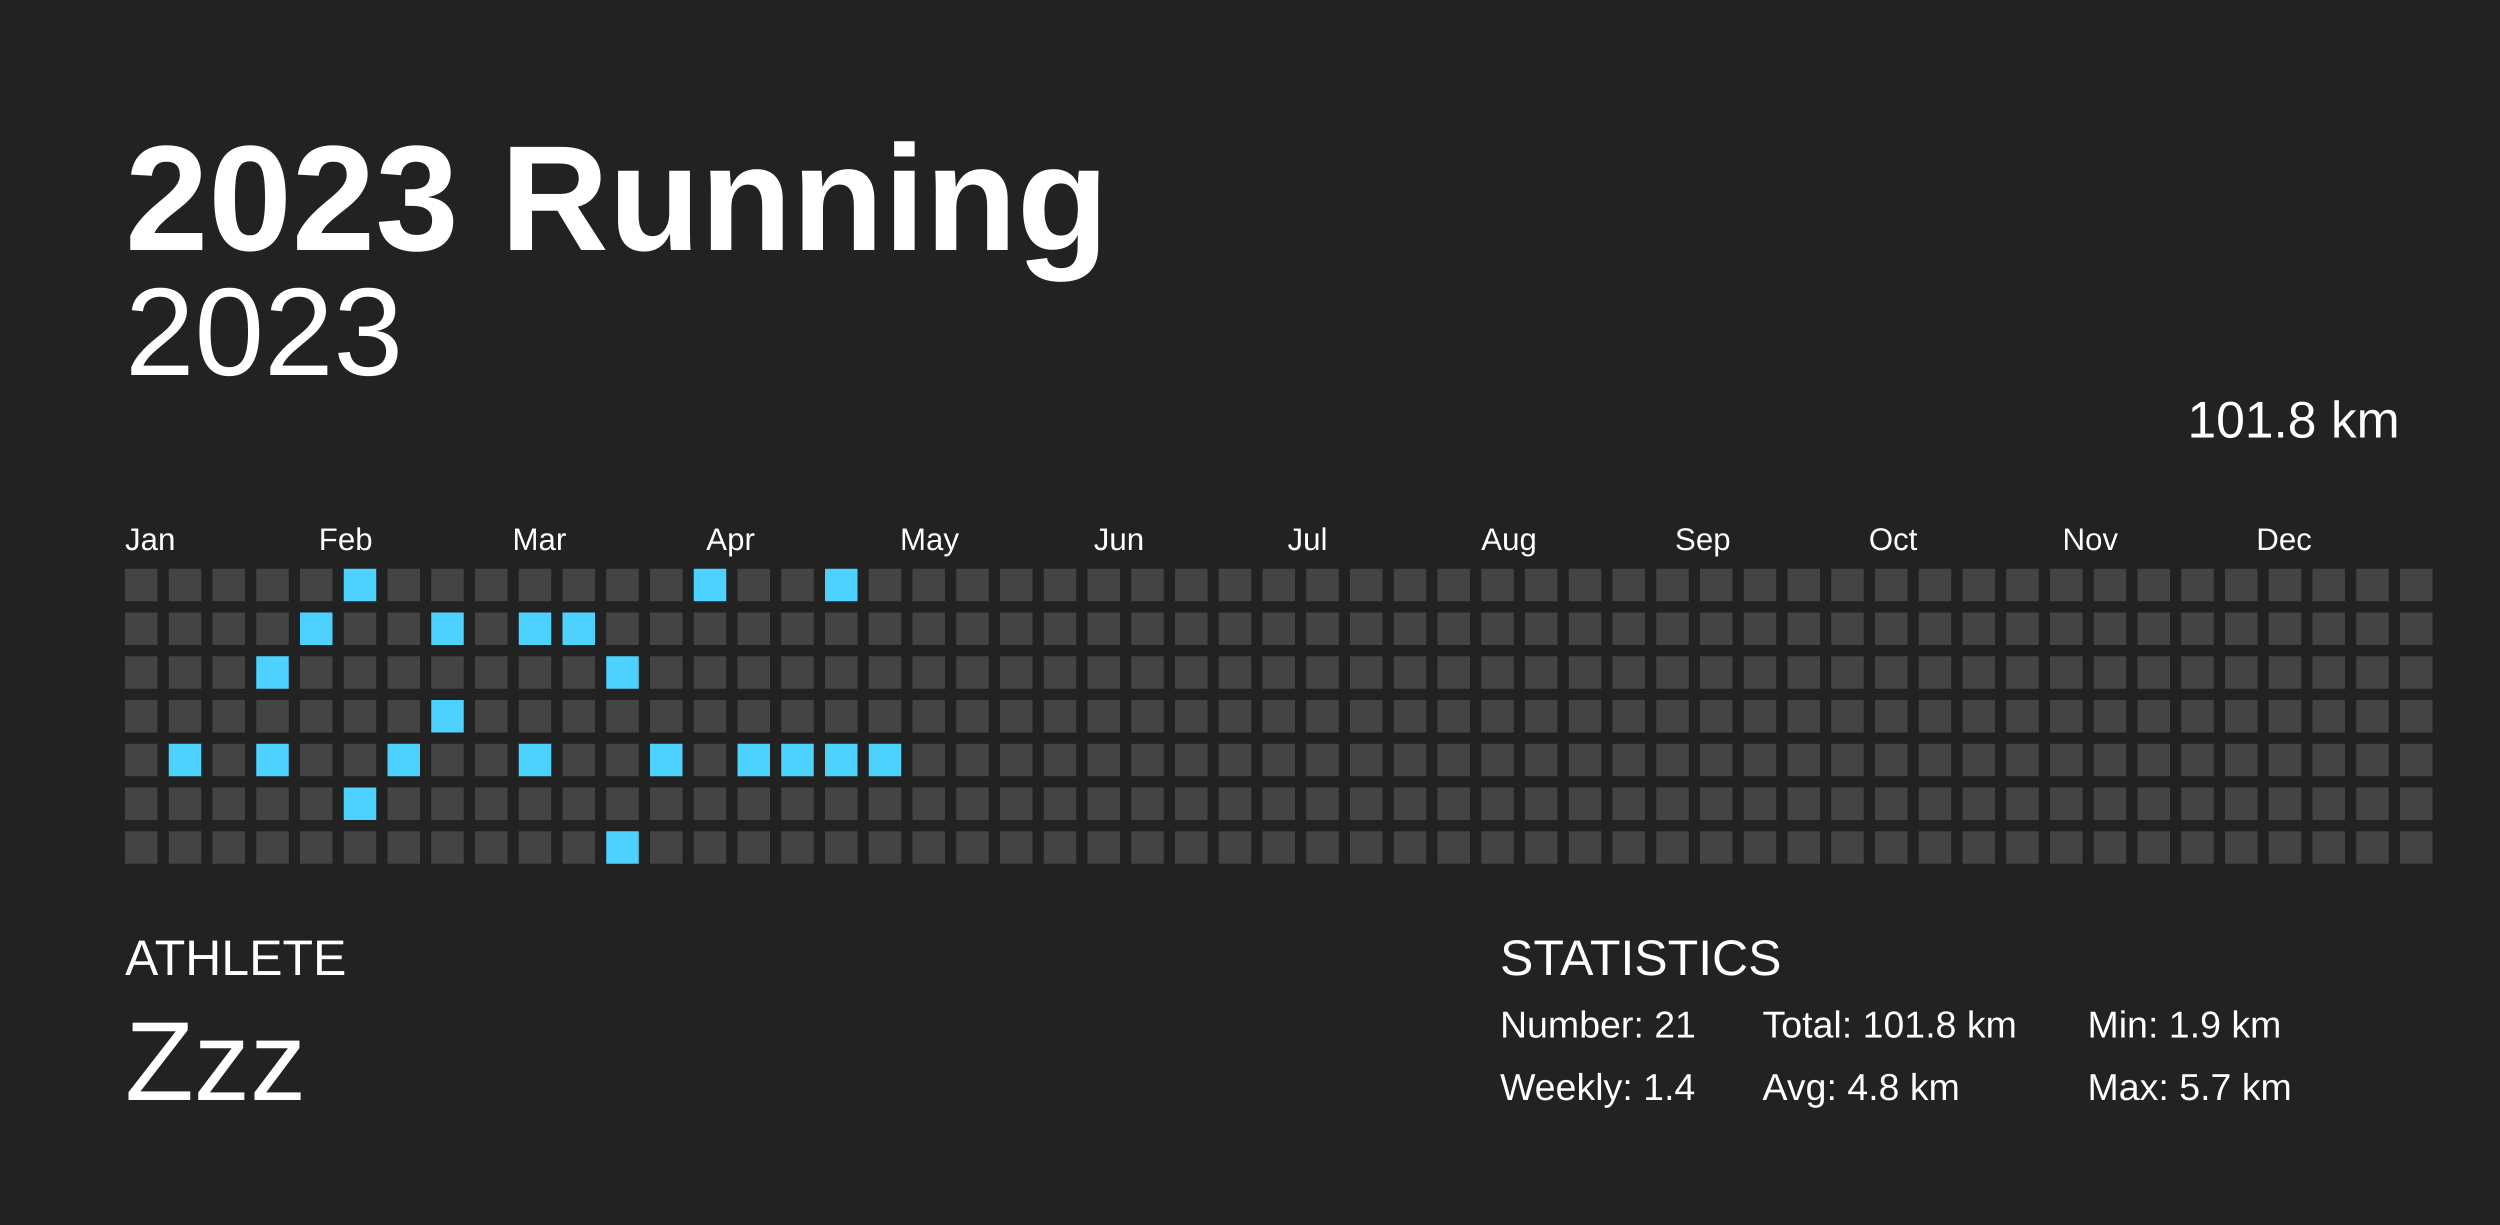
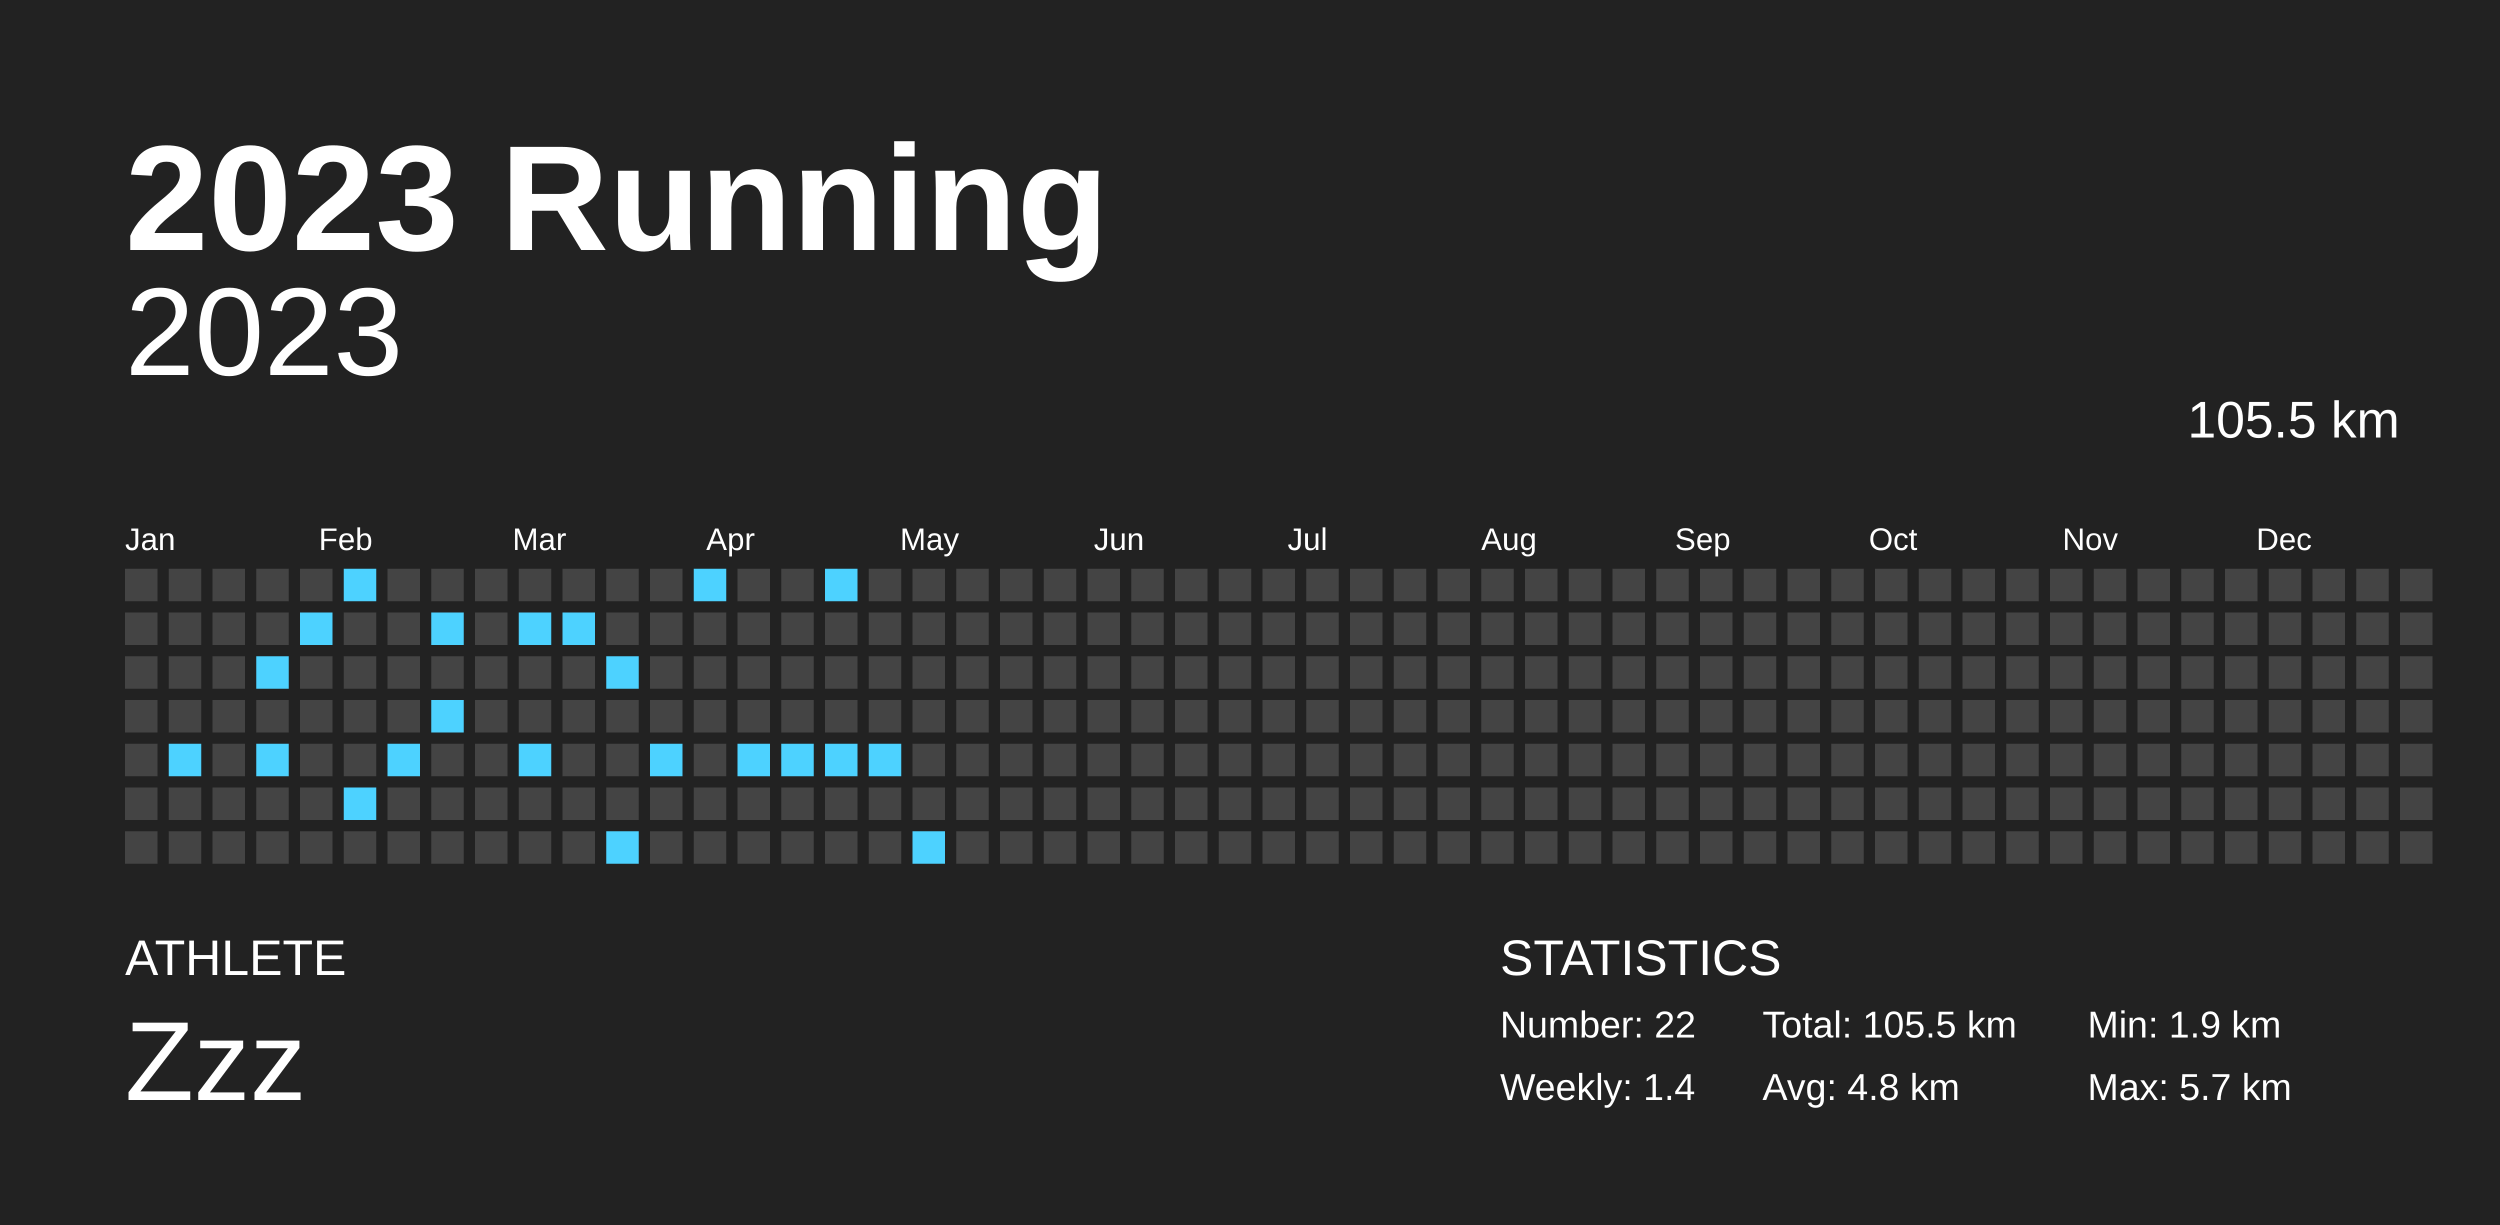
<svg xmlns="http://www.w3.org/2000/svg" baseProfile="full" height="98mm" version="1.1" viewBox="0,0,200,98" width="200mm">
  <defs />
  <rect fill="#222222" height="98" width="200" x="0" y="0" />
  <text fill="#FFFFFF" style="font-size:12px; font-family:Arial; font-weight:bold;" x="10" y="20">2023 Running</text>
  <text fill="#FFFFFF" style="font-size:4px; font-family:Arial" x="10" y="78">ATHLETE</text>
  <text fill="#FFFFFF" style="font-size:9px; font-family:Arial" x="10" y="88">Zzz</text>
  <text fill="#FFFFFF" style="font-size:4px; font-family:Arial" x="120" y="78">STATISTICS</text>
-   <text fill="#FFFFFF" style="font-size:3px; font-family:Arial" x="120" y="83">Number: 21</text>
+   <text fill="#FFFFFF" style="font-size:3px; font-family:Arial" x="120" y="83">Number: 22</text>
  <text fill="#FFFFFF" style="font-size:3px; font-family:Arial" x="120" y="88">Weekly: 1.4</text>
-   <text fill="#FFFFFF" style="font-size:3px; font-family:Arial" x="141" y="83">Total: 101.8 km</text>
+   <text fill="#FFFFFF" style="font-size:3px; font-family:Arial" x="141" y="83">Total: 105.5 km</text>
  <text fill="#FFFFFF" style="font-size:3px; font-family:Arial" x="141" y="88">Avg: 4.8 km</text>
  <text fill="#FFFFFF" style="font-size:3px; font-family:Arial" x="167" y="83">Min: 1.9 km</text>
  <text fill="#FFFFFF" style="font-size:3px; font-family:Arial" x="167" y="88">Max: 5.7 km</text>
  <text alignment-baseline="hanging" fill="#FFFFFF" style="font-size:10.0px; font-family:Arial;" x="10" y="30">2023</text>
-   <text alignment-baseline="hanging" fill="#FFFFFF" style="font-size:4.125px; font-family:Arial;" x="175" y="35">101.8 km</text>
+   <text alignment-baseline="hanging" fill="#FFFFFF" style="font-size:4.125px; font-family:Arial;" x="175" y="35">105.5 km</text>
  <text fill="#FFFFFF" style="font-size:2.5px; font-family:Arial" x="10.0" y="44">Jan</text>
  <text fill="#FFFFFF" style="font-size:2.5px; font-family:Arial" x="25.5" y="44">Feb</text>
  <text fill="#FFFFFF" style="font-size:2.5px; font-family:Arial" x="41.0" y="44">Mar</text>
  <text fill="#FFFFFF" style="font-size:2.5px; font-family:Arial" x="56.5" y="44">Apr</text>
  <text fill="#FFFFFF" style="font-size:2.5px; font-family:Arial" x="72.0" y="44">May</text>
  <text fill="#FFFFFF" style="font-size:2.5px; font-family:Arial" x="87.5" y="44">Jun</text>
  <text fill="#FFFFFF" style="font-size:2.5px; font-family:Arial" x="103.0" y="44">Jul</text>
  <text fill="#FFFFFF" style="font-size:2.5px; font-family:Arial" x="118.5" y="44">Aug</text>
  <text fill="#FFFFFF" style="font-size:2.5px; font-family:Arial" x="134.0" y="44">Sep</text>
  <text fill="#FFFFFF" style="font-size:2.5px; font-family:Arial" x="149.5" y="44">Oct</text>
  <text fill="#FFFFFF" style="font-size:2.5px; font-family:Arial" x="165.0" y="44">Nov</text>
  <text fill="#FFFFFF" style="font-size:2.5px; font-family:Arial" x="180.5" y="44">Dec</text>
  <rect fill="#444444" height="2.6" width="2.6" x="10.0" y="45.5" />
  <rect fill="#444444" height="2.6" width="2.6" x="10.0" y="49.0" />
  <rect fill="#444444" height="2.6" width="2.6" x="10.0" y="52.5" />
  <rect fill="#444444" height="2.6" width="2.6" x="10.0" y="56.0" />
  <rect fill="#444444" height="2.6" width="2.6" x="10.0" y="59.5" />
  <rect fill="#444444" height="2.6" width="2.6" x="10.0" y="63.0" />
  <rect fill="#444444" height="2.6" width="2.6" x="10.0" y="66.5" />
  <rect fill="#444444" height="2.6" width="2.6" x="13.5" y="45.5" />
  <rect fill="#444444" height="2.6" width="2.6" x="13.5" y="49.0" />
  <rect fill="#444444" height="2.6" width="2.6" x="13.5" y="52.5" />
  <rect fill="#444444" height="2.6" width="2.6" x="13.5" y="56.0" />
  <rect fill="#4dd2ff" height="2.6" width="2.6" x="13.5" y="59.5" />
  <rect fill="#444444" height="2.6" width="2.6" x="13.5" y="63.0" />
  <rect fill="#444444" height="2.6" width="2.6" x="13.5" y="66.5" />
  <rect fill="#444444" height="2.6" width="2.6" x="17.0" y="45.5" />
  <rect fill="#444444" height="2.6" width="2.6" x="17.0" y="49.0" />
  <rect fill="#444444" height="2.6" width="2.6" x="17.0" y="52.5" />
  <rect fill="#444444" height="2.6" width="2.6" x="17.0" y="56.0" />
  <rect fill="#444444" height="2.6" width="2.6" x="17.0" y="59.5" />
  <rect fill="#444444" height="2.6" width="2.6" x="17.0" y="63.0" />
  <rect fill="#444444" height="2.6" width="2.6" x="17.0" y="66.5" />
  <rect fill="#444444" height="2.6" width="2.6" x="20.5" y="45.5" />
  <rect fill="#444444" height="2.6" width="2.6" x="20.5" y="49.0" />
  <rect fill="#4dd2ff" height="2.6" width="2.6" x="20.5" y="52.5" />
  <rect fill="#444444" height="2.6" width="2.6" x="20.5" y="56.0" />
  <rect fill="#4dd2ff" height="2.6" width="2.6" x="20.5" y="59.5" />
  <rect fill="#444444" height="2.6" width="2.6" x="20.5" y="63.0" />
  <rect fill="#444444" height="2.6" width="2.6" x="20.5" y="66.5" />
  <rect fill="#444444" height="2.6" width="2.6" x="24.0" y="45.5" />
  <rect fill="#4dd2ff" height="2.6" width="2.6" x="24.0" y="49.0" />
  <rect fill="#444444" height="2.6" width="2.6" x="24.0" y="52.5" />
  <rect fill="#444444" height="2.6" width="2.6" x="24.0" y="56.0" />
  <rect fill="#444444" height="2.6" width="2.6" x="24.0" y="59.5" />
  <rect fill="#444444" height="2.6" width="2.6" x="24.0" y="63.0" />
  <rect fill="#444444" height="2.6" width="2.6" x="24.0" y="66.5" />
  <rect fill="#4dd2ff" height="2.6" width="2.6" x="27.5" y="45.5" />
  <rect fill="#444444" height="2.6" width="2.6" x="27.5" y="49.0" />
  <rect fill="#444444" height="2.6" width="2.6" x="27.5" y="52.5" />
  <rect fill="#444444" height="2.6" width="2.6" x="27.5" y="56.0" />
  <rect fill="#444444" height="2.6" width="2.6" x="27.5" y="59.5" />
  <rect fill="#4dd2ff" height="2.6" width="2.6" x="27.5" y="63.0" />
  <rect fill="#444444" height="2.6" width="2.6" x="27.5" y="66.5" />
  <rect fill="#444444" height="2.6" width="2.6" x="31.0" y="45.5" />
  <rect fill="#444444" height="2.6" width="2.6" x="31.0" y="49.0" />
  <rect fill="#444444" height="2.6" width="2.6" x="31.0" y="52.5" />
  <rect fill="#444444" height="2.6" width="2.6" x="31.0" y="56.0" />
  <rect fill="#4dd2ff" height="2.6" width="2.6" x="31.0" y="59.5" />
  <rect fill="#444444" height="2.6" width="2.6" x="31.0" y="63.0" />
  <rect fill="#444444" height="2.6" width="2.6" x="31.0" y="66.5" />
  <rect fill="#444444" height="2.6" width="2.6" x="34.5" y="45.5" />
  <rect fill="#4dd2ff" height="2.6" width="2.6" x="34.5" y="49.0" />
  <rect fill="#444444" height="2.6" width="2.6" x="34.5" y="52.5" />
  <rect fill="#4dd2ff" height="2.6" width="2.6" x="34.5" y="56.0" />
  <rect fill="#444444" height="2.6" width="2.6" x="34.5" y="59.5" />
  <rect fill="#444444" height="2.6" width="2.6" x="34.5" y="63.0" />
  <rect fill="#444444" height="2.6" width="2.6" x="34.5" y="66.5" />
  <rect fill="#444444" height="2.6" width="2.6" x="38.0" y="45.5" />
  <rect fill="#444444" height="2.6" width="2.6" x="38.0" y="49.0" />
  <rect fill="#444444" height="2.6" width="2.6" x="38.0" y="52.5" />
  <rect fill="#444444" height="2.6" width="2.6" x="38.0" y="56.0" />
  <rect fill="#444444" height="2.6" width="2.6" x="38.0" y="59.5" />
  <rect fill="#444444" height="2.6" width="2.6" x="38.0" y="63.0" />
  <rect fill="#444444" height="2.6" width="2.6" x="38.0" y="66.5" />
  <rect fill="#444444" height="2.6" width="2.6" x="41.5" y="45.5" />
  <rect fill="#4dd2ff" height="2.6" width="2.6" x="41.5" y="49.0" />
  <rect fill="#444444" height="2.6" width="2.6" x="41.5" y="52.5" />
  <rect fill="#444444" height="2.6" width="2.6" x="41.5" y="56.0" />
  <rect fill="#4dd2ff" height="2.6" width="2.6" x="41.5" y="59.5" />
  <rect fill="#444444" height="2.6" width="2.6" x="41.5" y="63.0" />
  <rect fill="#444444" height="2.6" width="2.6" x="41.5" y="66.5" />
  <rect fill="#444444" height="2.6" width="2.6" x="45.0" y="45.5" />
  <rect fill="#4dd2ff" height="2.6" width="2.6" x="45.0" y="49.0" />
  <rect fill="#444444" height="2.6" width="2.6" x="45.0" y="52.5" />
  <rect fill="#444444" height="2.6" width="2.6" x="45.0" y="56.0" />
  <rect fill="#444444" height="2.6" width="2.6" x="45.0" y="59.5" />
  <rect fill="#444444" height="2.6" width="2.6" x="45.0" y="63.0" />
  <rect fill="#444444" height="2.6" width="2.6" x="45.0" y="66.5" />
  <rect fill="#444444" height="2.6" width="2.6" x="48.5" y="45.5" />
  <rect fill="#444444" height="2.6" width="2.6" x="48.5" y="49.0" />
  <rect fill="#4dd2ff" height="2.6" width="2.6" x="48.5" y="52.5" />
  <rect fill="#444444" height="2.6" width="2.6" x="48.5" y="56.0" />
  <rect fill="#444444" height="2.6" width="2.6" x="48.5" y="59.5" />
  <rect fill="#444444" height="2.6" width="2.6" x="48.5" y="63.0" />
  <rect fill="#4dd2ff" height="2.6" width="2.6" x="48.5" y="66.5" />
  <rect fill="#444444" height="2.6" width="2.6" x="52.0" y="45.5" />
  <rect fill="#444444" height="2.6" width="2.6" x="52.0" y="49.0" />
  <rect fill="#444444" height="2.6" width="2.6" x="52.0" y="52.5" />
  <rect fill="#444444" height="2.6" width="2.6" x="52.0" y="56.0" />
  <rect fill="#4dd2ff" height="2.6" width="2.6" x="52.0" y="59.5" />
  <rect fill="#444444" height="2.6" width="2.6" x="52.0" y="63.0" />
  <rect fill="#444444" height="2.6" width="2.6" x="52.0" y="66.5" />
  <rect fill="#4dd2ff" height="2.6" width="2.6" x="55.5" y="45.5" />
  <rect fill="#444444" height="2.6" width="2.6" x="55.5" y="49.0" />
  <rect fill="#444444" height="2.6" width="2.6" x="55.5" y="52.5" />
  <rect fill="#444444" height="2.6" width="2.6" x="55.5" y="56.0" />
  <rect fill="#444444" height="2.6" width="2.6" x="55.5" y="59.5" />
  <rect fill="#444444" height="2.6" width="2.6" x="55.5" y="63.0" />
  <rect fill="#444444" height="2.6" width="2.6" x="55.5" y="66.5" />
  <rect fill="#444444" height="2.6" width="2.6" x="59.0" y="45.5" />
  <rect fill="#444444" height="2.6" width="2.6" x="59.0" y="49.0" />
  <rect fill="#444444" height="2.6" width="2.6" x="59.0" y="52.5" />
  <rect fill="#444444" height="2.6" width="2.6" x="59.0" y="56.0" />
  <rect fill="#4dd2ff" height="2.6" width="2.6" x="59.0" y="59.5" />
  <rect fill="#444444" height="2.6" width="2.6" x="59.0" y="63.0" />
  <rect fill="#444444" height="2.6" width="2.6" x="59.0" y="66.5" />
  <rect fill="#444444" height="2.6" width="2.6" x="62.5" y="45.5" />
  <rect fill="#444444" height="2.6" width="2.6" x="62.5" y="49.0" />
  <rect fill="#444444" height="2.6" width="2.6" x="62.5" y="52.5" />
  <rect fill="#444444" height="2.6" width="2.6" x="62.5" y="56.0" />
  <rect fill="#4dd2ff" height="2.6" width="2.6" x="62.5" y="59.5" />
  <rect fill="#444444" height="2.6" width="2.6" x="62.5" y="63.0" />
  <rect fill="#444444" height="2.6" width="2.6" x="62.5" y="66.5" />
  <rect fill="#4dd2ff" height="2.6" width="2.6" x="66.0" y="45.5" />
  <rect fill="#444444" height="2.6" width="2.6" x="66.0" y="49.0" />
  <rect fill="#444444" height="2.6" width="2.6" x="66.0" y="52.5" />
  <rect fill="#444444" height="2.6" width="2.6" x="66.0" y="56.0" />
  <rect fill="#4dd2ff" height="2.6" width="2.6" x="66.0" y="59.5" />
  <rect fill="#444444" height="2.6" width="2.6" x="66.0" y="63.0" />
  <rect fill="#444444" height="2.6" width="2.6" x="66.0" y="66.5" />
  <rect fill="#444444" height="2.6" width="2.6" x="69.5" y="45.5" />
  <rect fill="#444444" height="2.6" width="2.6" x="69.5" y="49.0" />
  <rect fill="#444444" height="2.6" width="2.6" x="69.5" y="52.5" />
  <rect fill="#444444" height="2.6" width="2.6" x="69.5" y="56.0" />
  <rect fill="#4dd2ff" height="2.6" width="2.6" x="69.5" y="59.5" />
  <rect fill="#444444" height="2.6" width="2.6" x="69.5" y="63.0" />
  <rect fill="#444444" height="2.6" width="2.6" x="69.5" y="66.5" />
  <rect fill="#444444" height="2.6" width="2.6" x="73.0" y="45.5" />
  <rect fill="#444444" height="2.6" width="2.6" x="73.0" y="49.0" />
  <rect fill="#444444" height="2.6" width="2.6" x="73.0" y="52.5" />
  <rect fill="#444444" height="2.6" width="2.6" x="73.0" y="56.0" />
  <rect fill="#444444" height="2.6" width="2.6" x="73.0" y="59.5" />
  <rect fill="#444444" height="2.6" width="2.6" x="73.0" y="63.0" />
-   <rect fill="#444444" height="2.6" width="2.6" x="73.0" y="66.5" />
+   <rect fill="#4dd2ff" height="2.6" width="2.6" x="73.0" y="66.5" />
  <rect fill="#444444" height="2.6" width="2.6" x="76.5" y="45.5" />
  <rect fill="#444444" height="2.6" width="2.6" x="76.5" y="49.0" />
  <rect fill="#444444" height="2.6" width="2.6" x="76.5" y="52.5" />
  <rect fill="#444444" height="2.6" width="2.6" x="76.5" y="56.0" />
  <rect fill="#444444" height="2.6" width="2.6" x="76.5" y="59.5" />
  <rect fill="#444444" height="2.6" width="2.6" x="76.5" y="63.0" />
  <rect fill="#444444" height="2.6" width="2.6" x="76.5" y="66.5" />
  <rect fill="#444444" height="2.6" width="2.6" x="80.0" y="45.5" />
  <rect fill="#444444" height="2.6" width="2.6" x="80.0" y="49.0" />
  <rect fill="#444444" height="2.6" width="2.6" x="80.0" y="52.5" />
  <rect fill="#444444" height="2.6" width="2.6" x="80.0" y="56.0" />
  <rect fill="#444444" height="2.6" width="2.6" x="80.0" y="59.5" />
  <rect fill="#444444" height="2.6" width="2.6" x="80.0" y="63.0" />
  <rect fill="#444444" height="2.6" width="2.6" x="80.0" y="66.5" />
  <rect fill="#444444" height="2.6" width="2.6" x="83.5" y="45.5" />
  <rect fill="#444444" height="2.6" width="2.6" x="83.5" y="49.0" />
  <rect fill="#444444" height="2.6" width="2.6" x="83.5" y="52.5" />
  <rect fill="#444444" height="2.6" width="2.6" x="83.5" y="56.0" />
  <rect fill="#444444" height="2.6" width="2.6" x="83.5" y="59.5" />
  <rect fill="#444444" height="2.6" width="2.6" x="83.5" y="63.0" />
  <rect fill="#444444" height="2.6" width="2.6" x="83.5" y="66.5" />
  <rect fill="#444444" height="2.6" width="2.6" x="87.0" y="45.5" />
  <rect fill="#444444" height="2.6" width="2.6" x="87.0" y="49.0" />
  <rect fill="#444444" height="2.6" width="2.6" x="87.0" y="52.5" />
  <rect fill="#444444" height="2.6" width="2.6" x="87.0" y="56.0" />
  <rect fill="#444444" height="2.6" width="2.6" x="87.0" y="59.5" />
  <rect fill="#444444" height="2.6" width="2.6" x="87.0" y="63.0" />
  <rect fill="#444444" height="2.6" width="2.6" x="87.0" y="66.5" />
  <rect fill="#444444" height="2.6" width="2.6" x="90.5" y="45.5" />
  <rect fill="#444444" height="2.6" width="2.6" x="90.5" y="49.0" />
  <rect fill="#444444" height="2.6" width="2.6" x="90.5" y="52.5" />
  <rect fill="#444444" height="2.6" width="2.6" x="90.5" y="56.0" />
  <rect fill="#444444" height="2.6" width="2.6" x="90.5" y="59.5" />
  <rect fill="#444444" height="2.6" width="2.6" x="90.5" y="63.0" />
  <rect fill="#444444" height="2.6" width="2.6" x="90.5" y="66.5" />
  <rect fill="#444444" height="2.6" width="2.6" x="94.0" y="45.5" />
  <rect fill="#444444" height="2.6" width="2.6" x="94.0" y="49.0" />
  <rect fill="#444444" height="2.6" width="2.6" x="94.0" y="52.5" />
  <rect fill="#444444" height="2.6" width="2.6" x="94.0" y="56.0" />
  <rect fill="#444444" height="2.6" width="2.6" x="94.0" y="59.5" />
  <rect fill="#444444" height="2.6" width="2.6" x="94.0" y="63.0" />
  <rect fill="#444444" height="2.6" width="2.6" x="94.0" y="66.5" />
  <rect fill="#444444" height="2.6" width="2.6" x="97.5" y="45.5" />
  <rect fill="#444444" height="2.6" width="2.6" x="97.5" y="49.0" />
  <rect fill="#444444" height="2.6" width="2.6" x="97.5" y="52.5" />
  <rect fill="#444444" height="2.6" width="2.6" x="97.5" y="56.0" />
  <rect fill="#444444" height="2.6" width="2.6" x="97.5" y="59.5" />
  <rect fill="#444444" height="2.6" width="2.6" x="97.5" y="63.0" />
  <rect fill="#444444" height="2.6" width="2.6" x="97.5" y="66.5" />
  <rect fill="#444444" height="2.6" width="2.6" x="101.0" y="45.5" />
  <rect fill="#444444" height="2.6" width="2.6" x="101.0" y="49.0" />
  <rect fill="#444444" height="2.6" width="2.6" x="101.0" y="52.5" />
  <rect fill="#444444" height="2.6" width="2.6" x="101.0" y="56.0" />
  <rect fill="#444444" height="2.6" width="2.6" x="101.0" y="59.5" />
  <rect fill="#444444" height="2.6" width="2.6" x="101.0" y="63.0" />
  <rect fill="#444444" height="2.6" width="2.6" x="101.0" y="66.5" />
  <rect fill="#444444" height="2.6" width="2.6" x="104.5" y="45.5" />
  <rect fill="#444444" height="2.6" width="2.6" x="104.5" y="49.0" />
  <rect fill="#444444" height="2.6" width="2.6" x="104.5" y="52.5" />
  <rect fill="#444444" height="2.6" width="2.6" x="104.5" y="56.0" />
  <rect fill="#444444" height="2.6" width="2.6" x="104.5" y="59.5" />
  <rect fill="#444444" height="2.6" width="2.6" x="104.5" y="63.0" />
  <rect fill="#444444" height="2.6" width="2.6" x="104.5" y="66.5" />
  <rect fill="#444444" height="2.6" width="2.6" x="108.0" y="45.5" />
  <rect fill="#444444" height="2.6" width="2.6" x="108.0" y="49.0" />
  <rect fill="#444444" height="2.6" width="2.6" x="108.0" y="52.5" />
  <rect fill="#444444" height="2.6" width="2.6" x="108.0" y="56.0" />
  <rect fill="#444444" height="2.6" width="2.6" x="108.0" y="59.5" />
  <rect fill="#444444" height="2.6" width="2.6" x="108.0" y="63.0" />
  <rect fill="#444444" height="2.6" width="2.6" x="108.0" y="66.5" />
  <rect fill="#444444" height="2.6" width="2.6" x="111.5" y="45.5" />
  <rect fill="#444444" height="2.6" width="2.6" x="111.5" y="49.0" />
  <rect fill="#444444" height="2.6" width="2.6" x="111.5" y="52.5" />
  <rect fill="#444444" height="2.6" width="2.6" x="111.5" y="56.0" />
  <rect fill="#444444" height="2.6" width="2.6" x="111.5" y="59.5" />
  <rect fill="#444444" height="2.6" width="2.6" x="111.5" y="63.0" />
  <rect fill="#444444" height="2.6" width="2.6" x="111.5" y="66.5" />
  <rect fill="#444444" height="2.6" width="2.6" x="115.0" y="45.5" />
  <rect fill="#444444" height="2.6" width="2.6" x="115.0" y="49.0" />
  <rect fill="#444444" height="2.6" width="2.6" x="115.0" y="52.5" />
  <rect fill="#444444" height="2.6" width="2.6" x="115.0" y="56.0" />
  <rect fill="#444444" height="2.6" width="2.6" x="115.0" y="59.5" />
  <rect fill="#444444" height="2.6" width="2.6" x="115.0" y="63.0" />
  <rect fill="#444444" height="2.6" width="2.6" x="115.0" y="66.5" />
  <rect fill="#444444" height="2.6" width="2.6" x="118.5" y="45.5" />
  <rect fill="#444444" height="2.6" width="2.6" x="118.5" y="49.0" />
  <rect fill="#444444" height="2.6" width="2.6" x="118.5" y="52.5" />
  <rect fill="#444444" height="2.6" width="2.6" x="118.5" y="56.0" />
  <rect fill="#444444" height="2.6" width="2.6" x="118.5" y="59.5" />
  <rect fill="#444444" height="2.6" width="2.6" x="118.5" y="63.0" />
  <rect fill="#444444" height="2.6" width="2.6" x="118.5" y="66.5" />
  <rect fill="#444444" height="2.6" width="2.6" x="122.0" y="45.5" />
  <rect fill="#444444" height="2.6" width="2.6" x="122.0" y="49.0" />
  <rect fill="#444444" height="2.6" width="2.6" x="122.0" y="52.5" />
  <rect fill="#444444" height="2.6" width="2.6" x="122.0" y="56.0" />
  <rect fill="#444444" height="2.6" width="2.6" x="122.0" y="59.5" />
  <rect fill="#444444" height="2.6" width="2.6" x="122.0" y="63.0" />
  <rect fill="#444444" height="2.6" width="2.6" x="122.0" y="66.5" />
  <rect fill="#444444" height="2.6" width="2.6" x="125.5" y="45.5" />
  <rect fill="#444444" height="2.6" width="2.6" x="125.5" y="49.0" />
  <rect fill="#444444" height="2.6" width="2.6" x="125.5" y="52.5" />
  <rect fill="#444444" height="2.6" width="2.6" x="125.5" y="56.0" />
  <rect fill="#444444" height="2.6" width="2.6" x="125.5" y="59.5" />
  <rect fill="#444444" height="2.6" width="2.6" x="125.5" y="63.0" />
  <rect fill="#444444" height="2.6" width="2.6" x="125.5" y="66.5" />
  <rect fill="#444444" height="2.6" width="2.6" x="129.0" y="45.5" />
  <rect fill="#444444" height="2.6" width="2.6" x="129.0" y="49.0" />
  <rect fill="#444444" height="2.6" width="2.6" x="129.0" y="52.5" />
  <rect fill="#444444" height="2.6" width="2.6" x="129.0" y="56.0" />
  <rect fill="#444444" height="2.6" width="2.6" x="129.0" y="59.5" />
  <rect fill="#444444" height="2.6" width="2.6" x="129.0" y="63.0" />
  <rect fill="#444444" height="2.6" width="2.6" x="129.0" y="66.5" />
  <rect fill="#444444" height="2.6" width="2.6" x="132.5" y="45.5" />
  <rect fill="#444444" height="2.6" width="2.6" x="132.5" y="49.0" />
  <rect fill="#444444" height="2.6" width="2.6" x="132.5" y="52.5" />
  <rect fill="#444444" height="2.6" width="2.6" x="132.5" y="56.0" />
  <rect fill="#444444" height="2.6" width="2.6" x="132.5" y="59.5" />
  <rect fill="#444444" height="2.6" width="2.6" x="132.5" y="63.0" />
  <rect fill="#444444" height="2.6" width="2.6" x="132.5" y="66.5" />
  <rect fill="#444444" height="2.6" width="2.6" x="136.0" y="45.5" />
  <rect fill="#444444" height="2.6" width="2.6" x="136.0" y="49.0" />
  <rect fill="#444444" height="2.6" width="2.6" x="136.0" y="52.5" />
  <rect fill="#444444" height="2.6" width="2.6" x="136.0" y="56.0" />
  <rect fill="#444444" height="2.6" width="2.6" x="136.0" y="59.5" />
  <rect fill="#444444" height="2.6" width="2.6" x="136.0" y="63.0" />
  <rect fill="#444444" height="2.6" width="2.6" x="136.0" y="66.5" />
  <rect fill="#444444" height="2.6" width="2.6" x="139.5" y="45.5" />
  <rect fill="#444444" height="2.6" width="2.6" x="139.5" y="49.0" />
  <rect fill="#444444" height="2.6" width="2.6" x="139.5" y="52.5" />
  <rect fill="#444444" height="2.6" width="2.6" x="139.5" y="56.0" />
  <rect fill="#444444" height="2.6" width="2.6" x="139.5" y="59.5" />
  <rect fill="#444444" height="2.6" width="2.6" x="139.5" y="63.0" />
  <rect fill="#444444" height="2.6" width="2.6" x="139.5" y="66.5" />
  <rect fill="#444444" height="2.6" width="2.6" x="143.0" y="45.5" />
  <rect fill="#444444" height="2.6" width="2.6" x="143.0" y="49.0" />
  <rect fill="#444444" height="2.6" width="2.6" x="143.0" y="52.5" />
  <rect fill="#444444" height="2.6" width="2.6" x="143.0" y="56.0" />
  <rect fill="#444444" height="2.6" width="2.6" x="143.0" y="59.5" />
  <rect fill="#444444" height="2.6" width="2.6" x="143.0" y="63.0" />
  <rect fill="#444444" height="2.6" width="2.6" x="143.0" y="66.5" />
  <rect fill="#444444" height="2.6" width="2.6" x="146.5" y="45.5" />
  <rect fill="#444444" height="2.6" width="2.6" x="146.5" y="49.0" />
  <rect fill="#444444" height="2.6" width="2.6" x="146.5" y="52.5" />
  <rect fill="#444444" height="2.6" width="2.6" x="146.5" y="56.0" />
  <rect fill="#444444" height="2.6" width="2.6" x="146.5" y="59.5" />
  <rect fill="#444444" height="2.6" width="2.6" x="146.5" y="63.0" />
  <rect fill="#444444" height="2.6" width="2.6" x="146.5" y="66.5" />
  <rect fill="#444444" height="2.6" width="2.6" x="150.0" y="45.5" />
  <rect fill="#444444" height="2.6" width="2.6" x="150.0" y="49.0" />
  <rect fill="#444444" height="2.6" width="2.6" x="150.0" y="52.5" />
  <rect fill="#444444" height="2.6" width="2.6" x="150.0" y="56.0" />
  <rect fill="#444444" height="2.6" width="2.6" x="150.0" y="59.5" />
  <rect fill="#444444" height="2.6" width="2.6" x="150.0" y="63.0" />
  <rect fill="#444444" height="2.6" width="2.6" x="150.0" y="66.5" />
  <rect fill="#444444" height="2.6" width="2.6" x="153.5" y="45.5" />
  <rect fill="#444444" height="2.6" width="2.6" x="153.5" y="49.0" />
  <rect fill="#444444" height="2.6" width="2.6" x="153.5" y="52.5" />
  <rect fill="#444444" height="2.6" width="2.6" x="153.5" y="56.0" />
  <rect fill="#444444" height="2.6" width="2.6" x="153.5" y="59.5" />
  <rect fill="#444444" height="2.6" width="2.6" x="153.5" y="63.0" />
  <rect fill="#444444" height="2.6" width="2.6" x="153.5" y="66.5" />
  <rect fill="#444444" height="2.6" width="2.6" x="157.0" y="45.5" />
  <rect fill="#444444" height="2.6" width="2.6" x="157.0" y="49.0" />
  <rect fill="#444444" height="2.6" width="2.6" x="157.0" y="52.5" />
  <rect fill="#444444" height="2.6" width="2.6" x="157.0" y="56.0" />
  <rect fill="#444444" height="2.6" width="2.6" x="157.0" y="59.5" />
  <rect fill="#444444" height="2.6" width="2.6" x="157.0" y="63.0" />
  <rect fill="#444444" height="2.6" width="2.6" x="157.0" y="66.5" />
  <rect fill="#444444" height="2.6" width="2.6" x="160.5" y="45.5" />
  <rect fill="#444444" height="2.6" width="2.6" x="160.5" y="49.0" />
  <rect fill="#444444" height="2.6" width="2.6" x="160.5" y="52.5" />
  <rect fill="#444444" height="2.6" width="2.6" x="160.5" y="56.0" />
  <rect fill="#444444" height="2.6" width="2.6" x="160.5" y="59.5" />
  <rect fill="#444444" height="2.6" width="2.6" x="160.5" y="63.0" />
  <rect fill="#444444" height="2.6" width="2.6" x="160.5" y="66.5" />
  <rect fill="#444444" height="2.6" width="2.6" x="164.0" y="45.5" />
  <rect fill="#444444" height="2.6" width="2.6" x="164.0" y="49.0" />
  <rect fill="#444444" height="2.6" width="2.6" x="164.0" y="52.5" />
  <rect fill="#444444" height="2.6" width="2.6" x="164.0" y="56.0" />
  <rect fill="#444444" height="2.6" width="2.6" x="164.0" y="59.5" />
  <rect fill="#444444" height="2.6" width="2.6" x="164.0" y="63.0" />
  <rect fill="#444444" height="2.6" width="2.6" x="164.0" y="66.5" />
  <rect fill="#444444" height="2.6" width="2.6" x="167.5" y="45.5" />
  <rect fill="#444444" height="2.6" width="2.6" x="167.5" y="49.0" />
  <rect fill="#444444" height="2.6" width="2.6" x="167.5" y="52.5" />
  <rect fill="#444444" height="2.6" width="2.6" x="167.5" y="56.0" />
  <rect fill="#444444" height="2.6" width="2.6" x="167.5" y="59.5" />
  <rect fill="#444444" height="2.6" width="2.6" x="167.5" y="63.0" />
  <rect fill="#444444" height="2.6" width="2.6" x="167.5" y="66.5" />
  <rect fill="#444444" height="2.6" width="2.6" x="171.0" y="45.5" />
  <rect fill="#444444" height="2.6" width="2.6" x="171.0" y="49.0" />
  <rect fill="#444444" height="2.6" width="2.6" x="171.0" y="52.5" />
  <rect fill="#444444" height="2.6" width="2.6" x="171.0" y="56.0" />
  <rect fill="#444444" height="2.6" width="2.6" x="171.0" y="59.5" />
  <rect fill="#444444" height="2.6" width="2.6" x="171.0" y="63.0" />
  <rect fill="#444444" height="2.6" width="2.6" x="171.0" y="66.5" />
  <rect fill="#444444" height="2.6" width="2.6" x="174.5" y="45.5" />
  <rect fill="#444444" height="2.6" width="2.6" x="174.5" y="49.0" />
  <rect fill="#444444" height="2.6" width="2.6" x="174.5" y="52.5" />
  <rect fill="#444444" height="2.6" width="2.6" x="174.5" y="56.0" />
  <rect fill="#444444" height="2.6" width="2.6" x="174.5" y="59.5" />
  <rect fill="#444444" height="2.6" width="2.6" x="174.5" y="63.0" />
  <rect fill="#444444" height="2.6" width="2.6" x="174.5" y="66.5" />
  <rect fill="#444444" height="2.6" width="2.6" x="178.0" y="45.5" />
  <rect fill="#444444" height="2.6" width="2.6" x="178.0" y="49.0" />
  <rect fill="#444444" height="2.6" width="2.6" x="178.0" y="52.5" />
  <rect fill="#444444" height="2.6" width="2.6" x="178.0" y="56.0" />
  <rect fill="#444444" height="2.6" width="2.6" x="178.0" y="59.5" />
  <rect fill="#444444" height="2.6" width="2.6" x="178.0" y="63.0" />
  <rect fill="#444444" height="2.6" width="2.6" x="178.0" y="66.5" />
  <rect fill="#444444" height="2.6" width="2.6" x="181.5" y="45.5" />
  <rect fill="#444444" height="2.6" width="2.6" x="181.5" y="49.0" />
  <rect fill="#444444" height="2.6" width="2.6" x="181.5" y="52.5" />
  <rect fill="#444444" height="2.6" width="2.6" x="181.5" y="56.0" />
  <rect fill="#444444" height="2.6" width="2.6" x="181.5" y="59.5" />
  <rect fill="#444444" height="2.6" width="2.6" x="181.5" y="63.0" />
  <rect fill="#444444" height="2.6" width="2.6" x="181.5" y="66.5" />
  <rect fill="#444444" height="2.6" width="2.6" x="185.0" y="45.5" />
  <rect fill="#444444" height="2.6" width="2.6" x="185.0" y="49.0" />
  <rect fill="#444444" height="2.6" width="2.6" x="185.0" y="52.5" />
  <rect fill="#444444" height="2.6" width="2.6" x="185.0" y="56.0" />
  <rect fill="#444444" height="2.6" width="2.6" x="185.0" y="59.5" />
  <rect fill="#444444" height="2.6" width="2.6" x="185.0" y="63.0" />
  <rect fill="#444444" height="2.6" width="2.6" x="185.0" y="66.5" />
  <rect fill="#444444" height="2.6" width="2.6" x="188.5" y="45.5" />
  <rect fill="#444444" height="2.6" width="2.6" x="188.5" y="49.0" />
  <rect fill="#444444" height="2.6" width="2.6" x="188.5" y="52.5" />
  <rect fill="#444444" height="2.6" width="2.6" x="188.5" y="56.0" />
  <rect fill="#444444" height="2.6" width="2.6" x="188.5" y="59.5" />
  <rect fill="#444444" height="2.6" width="2.6" x="188.5" y="63.0" />
  <rect fill="#444444" height="2.6" width="2.6" x="188.5" y="66.5" />
  <rect fill="#444444" height="2.6" width="2.6" x="192.0" y="45.5" />
  <rect fill="#444444" height="2.6" width="2.6" x="192.0" y="49.0" />
  <rect fill="#444444" height="2.6" width="2.6" x="192.0" y="52.5" />
  <rect fill="#444444" height="2.6" width="2.6" x="192.0" y="56.0" />
  <rect fill="#444444" height="2.6" width="2.6" x="192.0" y="59.5" />
  <rect fill="#444444" height="2.6" width="2.6" x="192.0" y="63.0" />
  <rect fill="#444444" height="2.6" width="2.6" x="192.0" y="66.5" />
</svg>
